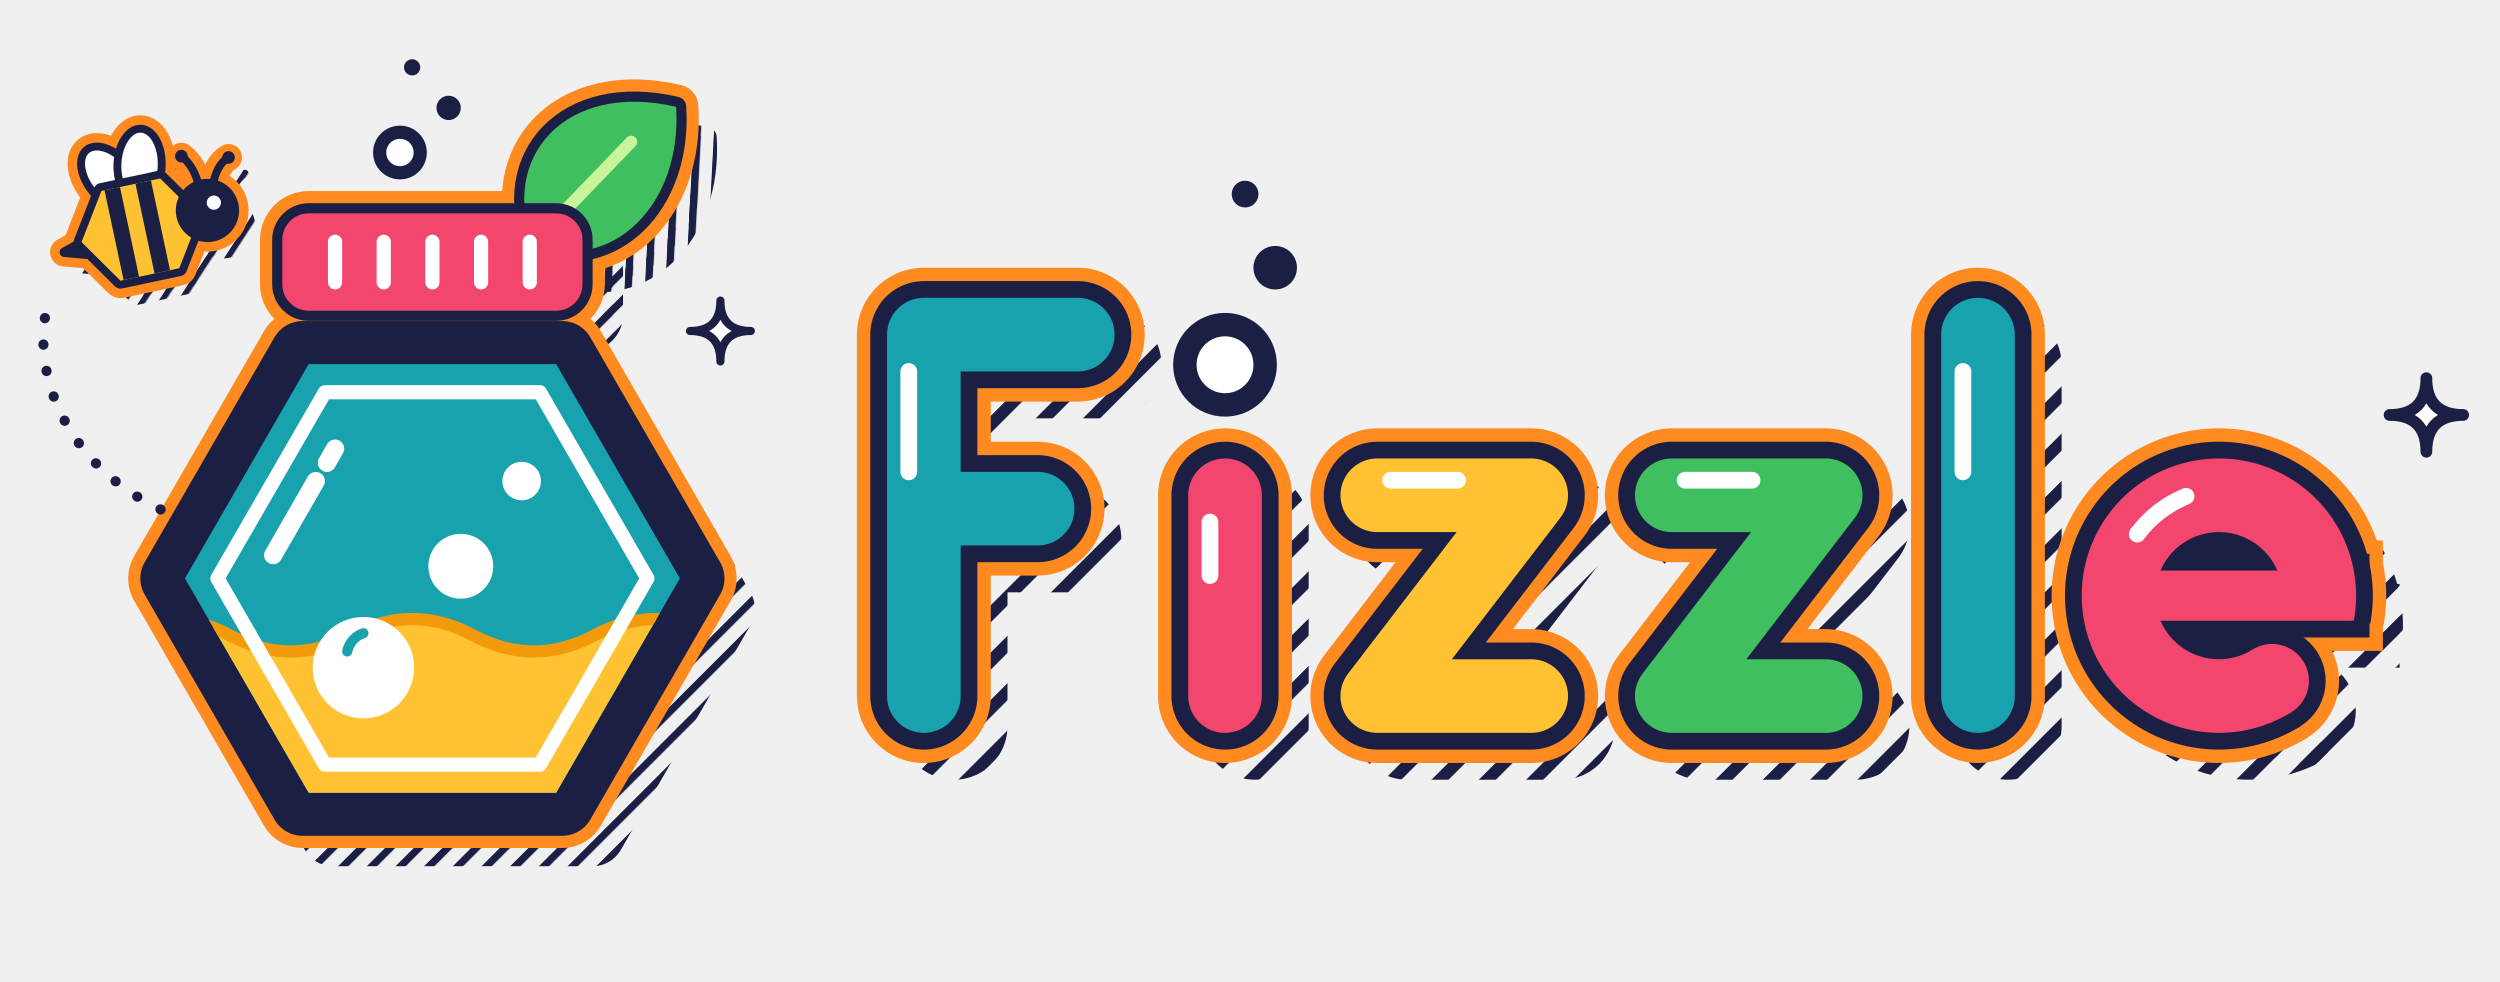
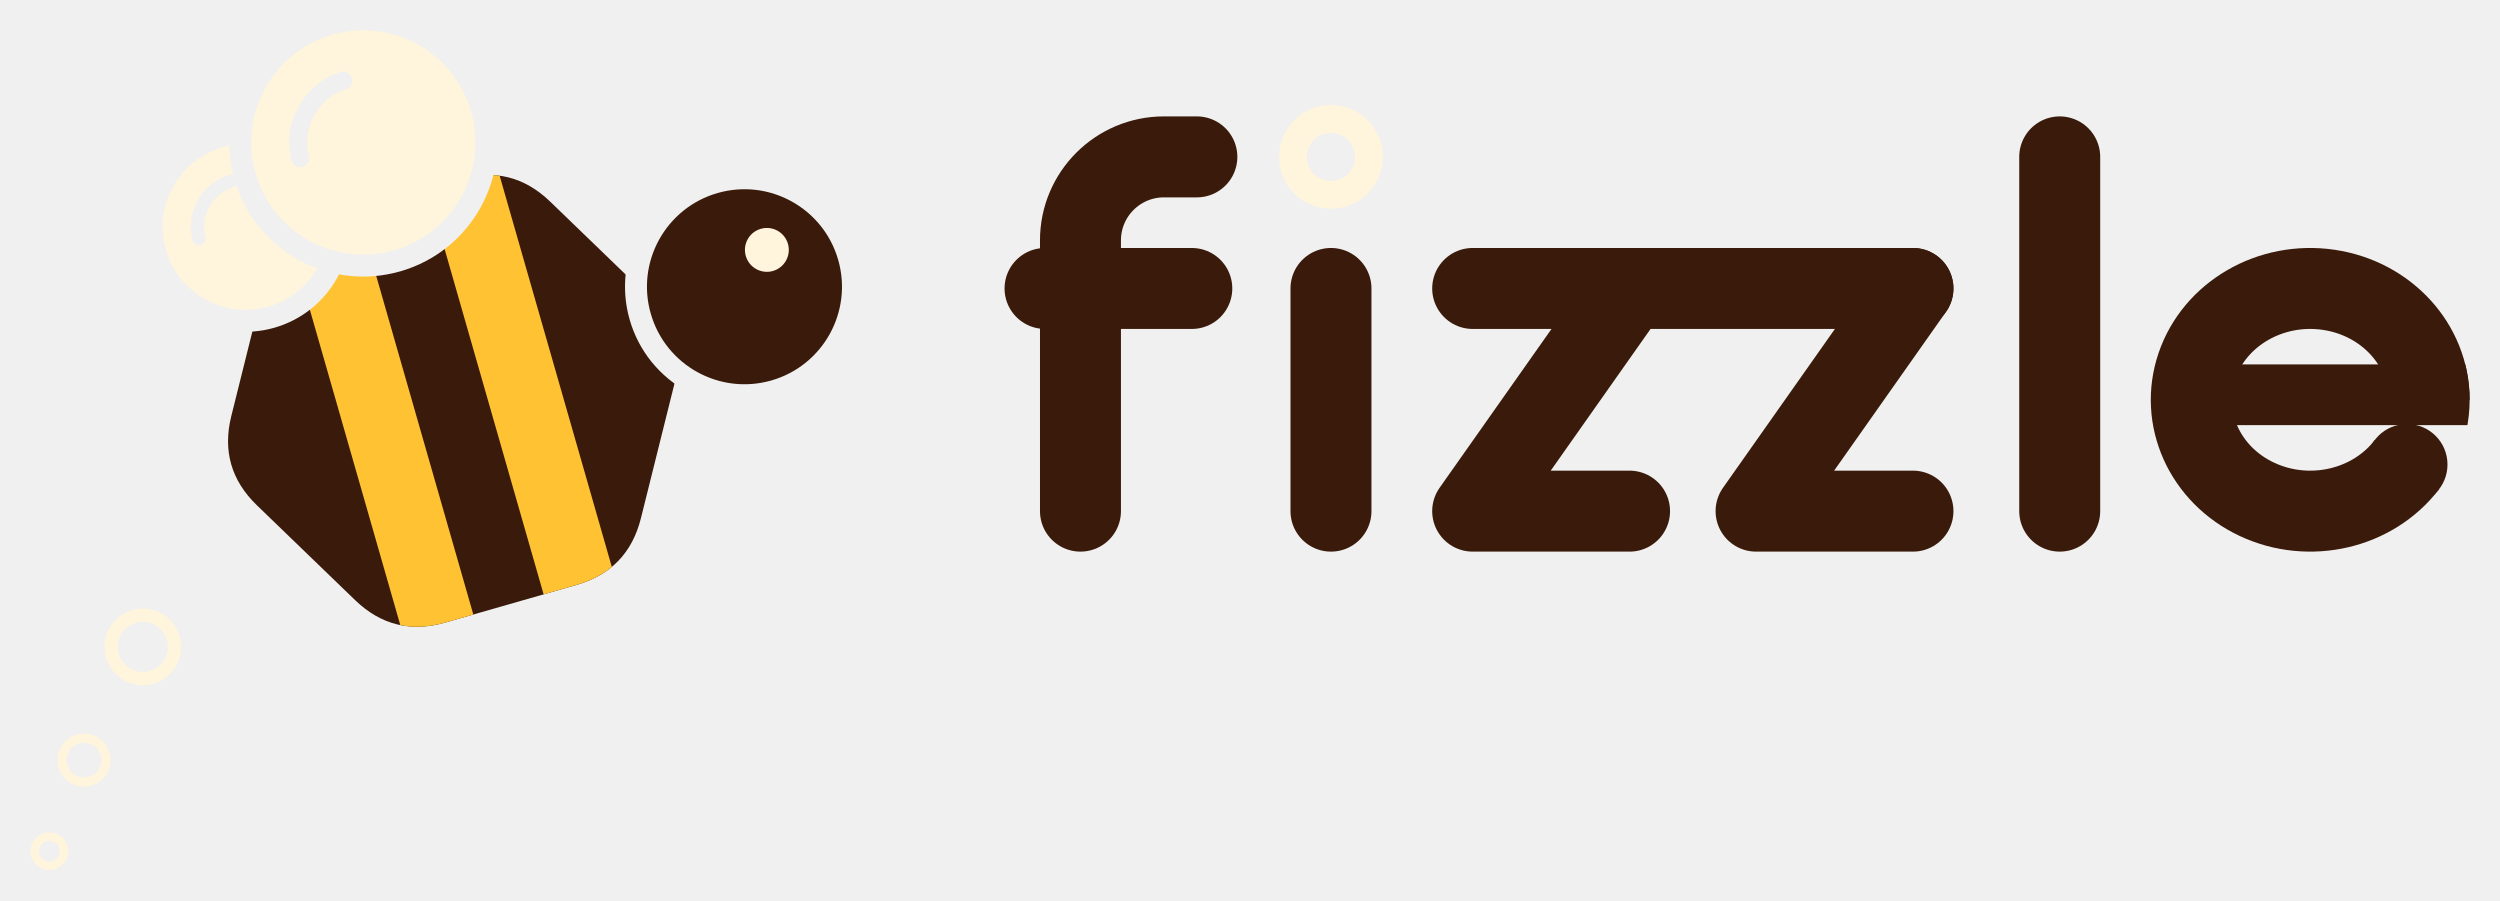
- <svg xmlns="http://www.w3.org/2000/svg" width="1120.6" height="440" viewBox="-12 -12 1120.6 440">
-   <defs>
-     <pattern id="h0" width="10" height="10" patternUnits="userSpaceOnUse" patternTransform="rotate(45)">
-       <rect width="3.6" height="10" fill="#1B1F44" />
-     </pattern>
-   </defs>
-   <g transform="scale(0.9091)">
-     <g transform="translate(15 15)">
-       <path d="M0,0C16,-44 66,-50 98,-4C68,34 20,36 0,0Z" transform="translate(250 108) rotate(-42)" fill="url(#h0)" stroke="url(#h0)" stroke-width="10" stroke-linejoin="round" />
-       <rect x="126" y="92" width="148" height="48" rx="13" fill="url(#h0)" stroke="url(#h0)" stroke-width="10" />
-       <path d="M328,272L264,382.9L136,382.9L72,272L136,161.1L264,161.1Z" fill="url(#h0)" stroke="url(#h0)" stroke-width="32" stroke-linejoin="round" />
-     </g>
-     <path d="M0,0C16,-44 66,-50 98,-4C68,34 20,36 0,0Z" transform="translate(250 108) rotate(-42)" fill="#FF8A1F" stroke="#FF8A1F" stroke-width="22" stroke-linejoin="round" />
-     <rect x="126" y="92" width="148" height="48" rx="13" fill="#FF8A1F" stroke="#FF8A1F" stroke-width="22" />
-     <path d="M328,272L264,382.9L136,382.9L72,272L136,161.1L264,161.1Z" fill="#FF8A1F" stroke="#FF8A1F" stroke-width="44" stroke-linejoin="round" />
-     <circle cx="184" cy="62" r="10" fill="#FFFFFF" stroke="#1B1F44" stroke-width="6.5" />
-     <circle cx="208" cy="40" r="6" fill="#1B1F44" />
-     <circle cx="190" cy="20" r="4" fill="#1B1F44" />
-     <path d="M342,135Q342,150 357,150Q342,150 342,165Q342,150 327,150Q342,150 342,135Z" fill="#FFFFFF" stroke="#1B1F44" stroke-width="4" stroke-linejoin="round" />
-     <g transform="translate(250 108) rotate(-42)">
-       <path d="M0,0C16,-44 66,-50 98,-4C68,34 20,36 0,0Z" fill="#3FBF5F" stroke="#1B1F44" stroke-width="10" stroke-linejoin="round" paint-order="stroke" />
-       <path d="M14,-2L70,-6" stroke="#C9F59A" stroke-width="6" stroke-linecap="round" />
-     </g>
-     <rect x="126" y="92" width="148" height="48" rx="13" fill="#F2466F" stroke="#1B1F44" stroke-width="10" stroke-linejoin="round" paint-order="stroke" />
-     <path d="M152,106V126M176,106V126M200,106V126M224,106V126M248,106V126" stroke="#FFFFFF" stroke-width="7" stroke-linecap="round" />
-     <path d="M328,272L264,382.9L136,382.9L72,272L136,161.1L264,161.1Z" fill="#1B1F44" stroke="#1B1F44" stroke-width="32" stroke-linejoin="round" />
-     <clipPath id="h0j">
-       <path d="M322,272L261,377.7L139,377.7L78,272L139,166.3L261,166.3Z" />
-     </clipPath>
-     <path d="M322,272L261,377.7L139,377.7L78,272L139,166.3L261,166.3Z" fill="#17A2AD" />
-     <g clip-path="url(#h0j)">
-       <path d="M40,300Q70,284 100,300T160,300T220,300T280,300T340,300T400,300V420H40Z" fill="#FFC233" />
-       <path d="M40,300Q70,284 100,300T160,300T220,300T280,300T340,300T400,300" fill="none" stroke="#F29A0A" stroke-width="6" />
-     </g>
-     <path d="M306,272L253,363.8L147,363.8L94,272L147,180.2L253,180.2Z" fill="none" stroke="#FFFFFF" stroke-width="7" stroke-linejoin="round" />
-     <circle cx="166" cy="316" r="25" fill="#FFFFFF" />
-     <circle cx="214" cy="266" r="16" fill="#FFFFFF" />
-     <circle cx="244" cy="224" r="9.5" fill="#FFFFFF" />
-     <path d="M121.5,260.5L142.5,224M148,215L152,208" stroke="#FFFFFF" stroke-width="9" stroke-linecap="round" />
-     <path d="M158,308a12,12 0 0 1 8,-9" fill="none" stroke="#17A2AD" stroke-width="5" stroke-linecap="round" />
-     <g transform="translate(8 8) translate(56 100) rotate(-12) scale(.78)">
-       <ellipse transform="translate(-12 -36) rotate(-28)" rx="14" ry="23" fill="url(#h0)" stroke="url(#h0)" stroke-width="5" />
-       <ellipse transform="translate(8 -40) rotate(14)" rx="14" ry="23" fill="url(#h0)" stroke="url(#h0)" stroke-width="5" />
-       <path d="M-38,0L-19,-29L19,-29L38,0L19,29L-19,29Z" fill="url(#h0)" stroke="url(#h0)" stroke-width="10" stroke-linejoin="round" />
-       <path d="M-37,0L-50,4L-37,8Z" fill="url(#h0)" stroke="url(#h0)" stroke-width="6" stroke-linejoin="round" />
-       <circle cx="44" cy="-3" r="20" fill="url(#h0)" />
-       <path d="M50,-16Q55,-30 64,-33M42,-17Q42,-32 35,-40" fill="none" stroke="url(#h0)" stroke-width="5" stroke-linecap="round" />
-     </g>
-     <g transform="translate(56 100) rotate(-12) scale(.78)">
-       <ellipse transform="translate(-12 -36) rotate(-28)" rx="14" ry="23" fill="#FF8A1F" stroke="#FF8A1F" stroke-width="17" />
-       <ellipse transform="translate(8 -40) rotate(14)" rx="14" ry="23" fill="#FF8A1F" stroke="#FF8A1F" stroke-width="17" />
-       <path d="M-38,0L-19,-29L19,-29L38,0L19,29L-19,29Z" fill="#FF8A1F" stroke="#FF8A1F" stroke-width="22" stroke-linejoin="round" />
-       <path d="M-37,0L-50,4L-37,8Z" fill="#FF8A1F" stroke="#FF8A1F" stroke-width="18" stroke-linejoin="round" />
-       <circle cx="44" cy="-3" r="26" fill="#FF8A1F" />
-       <path d="M50,-16Q55,-30 64,-33M42,-17Q42,-32 35,-40" fill="none" stroke="#FF8A1F" stroke-width="17" stroke-linecap="round" />
-     </g>
-     <path d="M66,238C20,216 2,172 10,138" fill="none" stroke="#1B1F44" stroke-width="5" stroke-linecap="round" stroke-dasharray="0.1 13" />
-     <g transform="translate(56 100) rotate(-12) scale(.78)">
-       <ellipse transform="translate(-12 -36) rotate(-28)" rx="14" ry="23" fill="#FFFFFF" stroke="#1B1F44" stroke-width="5" />
-       <ellipse transform="translate(8 -40) rotate(14)" rx="14" ry="23" fill="#FFFFFF" stroke="#1B1F44" stroke-width="5" />
-       <path d="M-37,0L-50,4L-37,8Z" fill="#1B1F44" stroke="#1B1F44" stroke-width="6" stroke-linejoin="round" />
-       <clipPath id="h0bee">
-         <path d="M-38,0L-19,-29L19,-29L38,0L19,29L-19,29Z" />
+ <svg xmlns="http://www.w3.org/2000/svg" width="988" height="356" viewBox="-397 -218 988 356">
+   <g transform="translate(-218.12 -59.58) scale(0.96327)">
+     <g transform="rotate(-16)">
+       <clipPath id="wlbc">
+         <path d="M89,-19.05Q100,0 89,19.05L61,67.55Q50,86.6 28,86.6L-28,86.6Q-50,86.6 -61,67.55L-89,19.05Q-100,0 -89,-19.05L-61,-67.55Q-50,-86.6 -28,-86.6L28,-86.6Q50,-86.6 61,-67.55Z" />
      </clipPath>
-       <path d="M-38,0L-19,-29L19,-29L38,0L19,29L-19,29Z" fill="#FFC233" stroke="#1B1F44" stroke-width="10" stroke-linejoin="round" paint-order="stroke" />
-       <g clip-path="url(#h0bee)">
-         <rect x="-17" y="-40" width="10" height="80" fill="#1B1F44" />
-         <rect x="3" y="-40" width="10" height="80" fill="#1B1F44" />
+       <mask id="wlbmb" maskUnits="userSpaceOnUse" x="-400" y="-400" width="800" height="800">
+         <rect x="-400" y="-400" width="800" height="800" fill="#fff" />
+         <circle cx="128" cy="-12" r="49" fill="#000" />
+         <circle cx="-62" cy="-92" r="43" fill="#000" />
+         <circle cx="-6" cy="-112" r="55" fill="#000" />
+       </mask>
+       <mask id="wlbm0" maskUnits="userSpaceOnUse" x="-400" y="-400" width="800" height="800">
+         <rect x="-400" y="-400" width="800" height="800" fill="#fff" />
+         <circle cx="-6" cy="-112" r="55" fill="#000" />
+         <path d="M-81.72,-92.68A19.72,19.72 0 0 1 -62.68,-111.72" fill="none" stroke="#000" stroke-width="5.44" stroke-linecap="round" />
+       </mask>
+       <mask id="wlbm1" maskUnits="userSpaceOnUse" x="-400" y="-400" width="800" height="800">
+         <rect x="-400" y="-400" width="800" height="800" fill="#fff" />
+         <path d="M-32.68,-112.92A26.68,26.68 0 0 1 -6.92,-138.68" fill="none" stroke="#000" stroke-width="7.36" stroke-linecap="round" />
+       </mask>
+       <circle cx="-150" cy="62" r="13" fill="none" stroke="#FFF4DC" stroke-width="5.46" />
+       <circle cx="-186" cy="100" r="9" fill="none" stroke="#FFF4DC" stroke-width="3.78" />
+       <circle cx="-210" cy="132" r="6" fill="none" stroke="#FFF4DC" stroke-width="3.5" />
+       <g mask="url(#wlbmb)">
+         <path d="M89,-19.05Q100,0 89,19.05L61,67.55Q50,86.6 28,86.6L-28,86.6Q-50,86.6 -61,67.55L-89,19.05Q-100,0 -89,-19.05L-61,-67.55Q-50,-86.6 -28,-86.6L28,-86.6Q50,-86.6 61,-67.55Z" fill="#3A1B0B" />
+         <g clip-path="url(#wlbc)">
+           <rect x="-46" y="-110" width="30" height="220" fill="#FFC233" />
+           <rect x="14" y="-110" width="30" height="220" fill="#FFC233" />
+         </g>
      </g>
-       <circle cx="44" cy="-3" r="15" fill="#1B1F44" stroke="#1B1F44" stroke-width="10" />
-       <circle cx="49" cy="-7" r="4.5" fill="#FFFFFF" />
-       <path d="M50,-16Q55,-30 64,-33M42,-17Q42,-32 35,-40" fill="none" stroke="#1B1F44" stroke-width="5" stroke-linecap="round" />
-       <circle cx="64" cy="-33" r="4" fill="#1B1F44" />
-       <circle cx="35" cy="-40" r="4" fill="#1B1F44" />
+       <circle cx="128" cy="-12" r="40" fill="#3A1B0B" />
+       <circle cx="141" cy="-24" r="9" fill="#FFF4DC" />
+       <circle cx="-62" cy="-92" r="34" fill="#FFF4DC" mask="url(#wlbm0)" />
+       <circle cx="-6" cy="-112" r="46" fill="#FFF4DC" mask="url(#wlbm1)" />
    </g>
  </g>
-   <g transform="translate(385.6,300) scale(1.5)">
-     <g transform="translate(9 9)">
-       <path d="M11,0v-108h46M11,-56h34" fill="none" stroke="url(#h0)" stroke-width="32" stroke-linecap="round" stroke-linejoin="round" />
-       <path d="M101,-60v60" fill="none" stroke="url(#h0)" stroke-width="32" stroke-linecap="round" stroke-linejoin="round" />
-       <path d="M146.5,-60h46l-46,60h46" fill="none" stroke="url(#h0)" stroke-width="32" stroke-linecap="round" stroke-linejoin="round" />
-       <path d="M234.5,-60h46l-46,60h46" fill="none" stroke="url(#h0)" stroke-width="32" stroke-linecap="round" stroke-linejoin="round" />
-       <path d="M326,-108v108" fill="none" stroke="url(#h0)" stroke-width="32" stroke-linecap="round" stroke-linejoin="round" />
-       <path d="M427.5,-24.53a30,30 0 1 0 -13.6,19.97" fill="none" stroke="url(#h0)" stroke-width="32" />
-       <path d="M368,-30h75" fill="none" stroke="url(#h0)" stroke-width="25" />
-       <circle cx="413.9" cy="-4.56" r="16" fill="url(#h0)" />
+   <g fill="none" stroke="#3A1B0B" stroke-width="32" stroke-linecap="round" stroke-linejoin="round">
+     <path transform="translate(30 0)" d="M0,-16V-123A33,33 0 0 1 33,-156H46" />
+     <path transform="translate(30 0)" d="M-14,-104H44" />
+     <path transform="translate(129 0)" d="M0,-16V-104" />
+     <path transform="translate(185 0)" d="M0,-104H174M62,-104L0,-16H62" />
+     <path transform="translate(297 0)" d="M62,-104L0,-16H62" />
+     <path transform="translate(417 0)" d="M0,-16V-156" />
+     <g transform="translate(469 0)" stroke-linecap="butt">
+       <clipPath id="we1">
+         <ellipse cx="47" cy="-60" rx="63" ry="60" />
+       </clipPath>
+       <path d="M94,-60A47,44 0 1 0 85.25,-34.43" />
+       <path d="M0,-62H110" stroke-width="24" clip-path="url(#we1)" />
    </g>
-     <path d="M11,0v-108h46M11,-56h34" fill="none" stroke="#FF8A1F" stroke-width="40" stroke-linecap="round" stroke-linejoin="round" />
-     <path d="M101,-60v60" fill="none" stroke="#FF8A1F" stroke-width="40" stroke-linecap="round" stroke-linejoin="round" />
-     <path d="M146.5,-60h46l-46,60h46" fill="none" stroke="#FF8A1F" stroke-width="40" stroke-linecap="round" stroke-linejoin="round" />
-     <path d="M234.5,-60h46l-46,60h46" fill="none" stroke="#FF8A1F" stroke-width="40" stroke-linecap="round" stroke-linejoin="round" />
-     <path d="M326,-108v108" fill="none" stroke="#FF8A1F" stroke-width="40" stroke-linecap="round" stroke-linejoin="round" />
-     <path d="M427.5,-24.53a30,30 0 1 0 -13.6,19.97" fill="none" stroke="#FF8A1F" stroke-width="40" />
-     <path d="M368,-30h79" fill="none" stroke="#FF8A1F" stroke-width="33" />
-     <circle cx="413.9" cy="-4.56" r="20" fill="#FF8A1F" />
-     <path d="M11,0v-108h46M11,-56h34" fill="none" stroke="#1B1F44" stroke-width="32" stroke-linecap="round" stroke-linejoin="round" />
-     <path d="M101,-60v60" fill="none" stroke="#1B1F44" stroke-width="32" stroke-linecap="round" stroke-linejoin="round" />
-     <path d="M146.5,-60h46l-46,60h46" fill="none" stroke="#1B1F44" stroke-width="32" stroke-linecap="round" stroke-linejoin="round" />
-     <path d="M234.5,-60h46l-46,60h46" fill="none" stroke="#1B1F44" stroke-width="32" stroke-linecap="round" stroke-linejoin="round" />
-     <path d="M326,-108v108" fill="none" stroke="#1B1F44" stroke-width="32" stroke-linecap="round" stroke-linejoin="round" />
-     <path d="M427.5,-24.53a30,30 0 1 0 -13.6,19.97" fill="none" stroke="#1B1F44" stroke-width="32" />
-     <path d="M368,-30h75" fill="none" stroke="#1B1F44" stroke-width="25" />
-     <circle cx="398" cy="-30" r="21" fill="#1B1F44" />
-     <circle cx="413.9" cy="-4.56" r="16" fill="#1B1F44" />
-     <path d="M11,0v-108h46M11,-56h34" fill="none" stroke="#17A2AD" stroke-width="22" stroke-linecap="round" stroke-linejoin="round" />
-     <path d="M101,-60v60" fill="none" stroke="#F2466F" stroke-width="22" stroke-linecap="round" stroke-linejoin="round" />
-     <path d="M146.5,-60h46l-46,60h46" fill="none" stroke="#FFC233" stroke-width="22" stroke-linecap="round" stroke-linejoin="round" />
-     <path d="M234.5,-60h46l-46,60h46" fill="none" stroke="#3FBF5F" stroke-width="22" stroke-linecap="round" stroke-linejoin="round" />
-     <path d="M326,-108v108" fill="none" stroke="#17A2AD" stroke-width="22" stroke-linecap="round" stroke-linejoin="round" />
-     <path d="M427.5,-24.53a30,30 0 1 0 -13.6,19.97" fill="none" stroke="#F2466F" stroke-width="22" />
-     <path d="M368,-30h70" fill="none" stroke="#F2466F" stroke-width="15" />
-     <circle cx="413.9" cy="-4.56" r="11" fill="#F2466F" />
-     <circle cx="101" cy="-99" r="12" fill="#FFFFFF" stroke="#1B1F44" stroke-width="7" />
-     <circle cx="116" cy="-128" r="6.5" fill="#1B1F44" />
-     <circle cx="107" cy="-150" r="4" fill="#1B1F44" />
-     <path d="M6.5,-97v30M96.5,-52v16M150.5,-64.5h20M238.5,-64.5h20M321.5,-97v30M373.6,-48.4a34.5,34.5 0 0 1 14.6,-11.3" fill="none" stroke="#FFFFFF" stroke-width="5" stroke-linecap="round" />
-     <path d="M460,-95Q460,-84 471,-84Q460,-84 460,-73Q460,-84 449,-84Q460,-84 460,-95Z" fill="#FFFFFF" stroke="#1B1F44" stroke-width="3.5" stroke-linejoin="round" />
  </g>
+   <circle cx="554.25" cy="-34.43" r="16" fill="#3A1B0B" />
+   <circle cx="129" cy="-156" r="15" fill="none" stroke="#FFF4DC" stroke-width="11" />
</svg>
